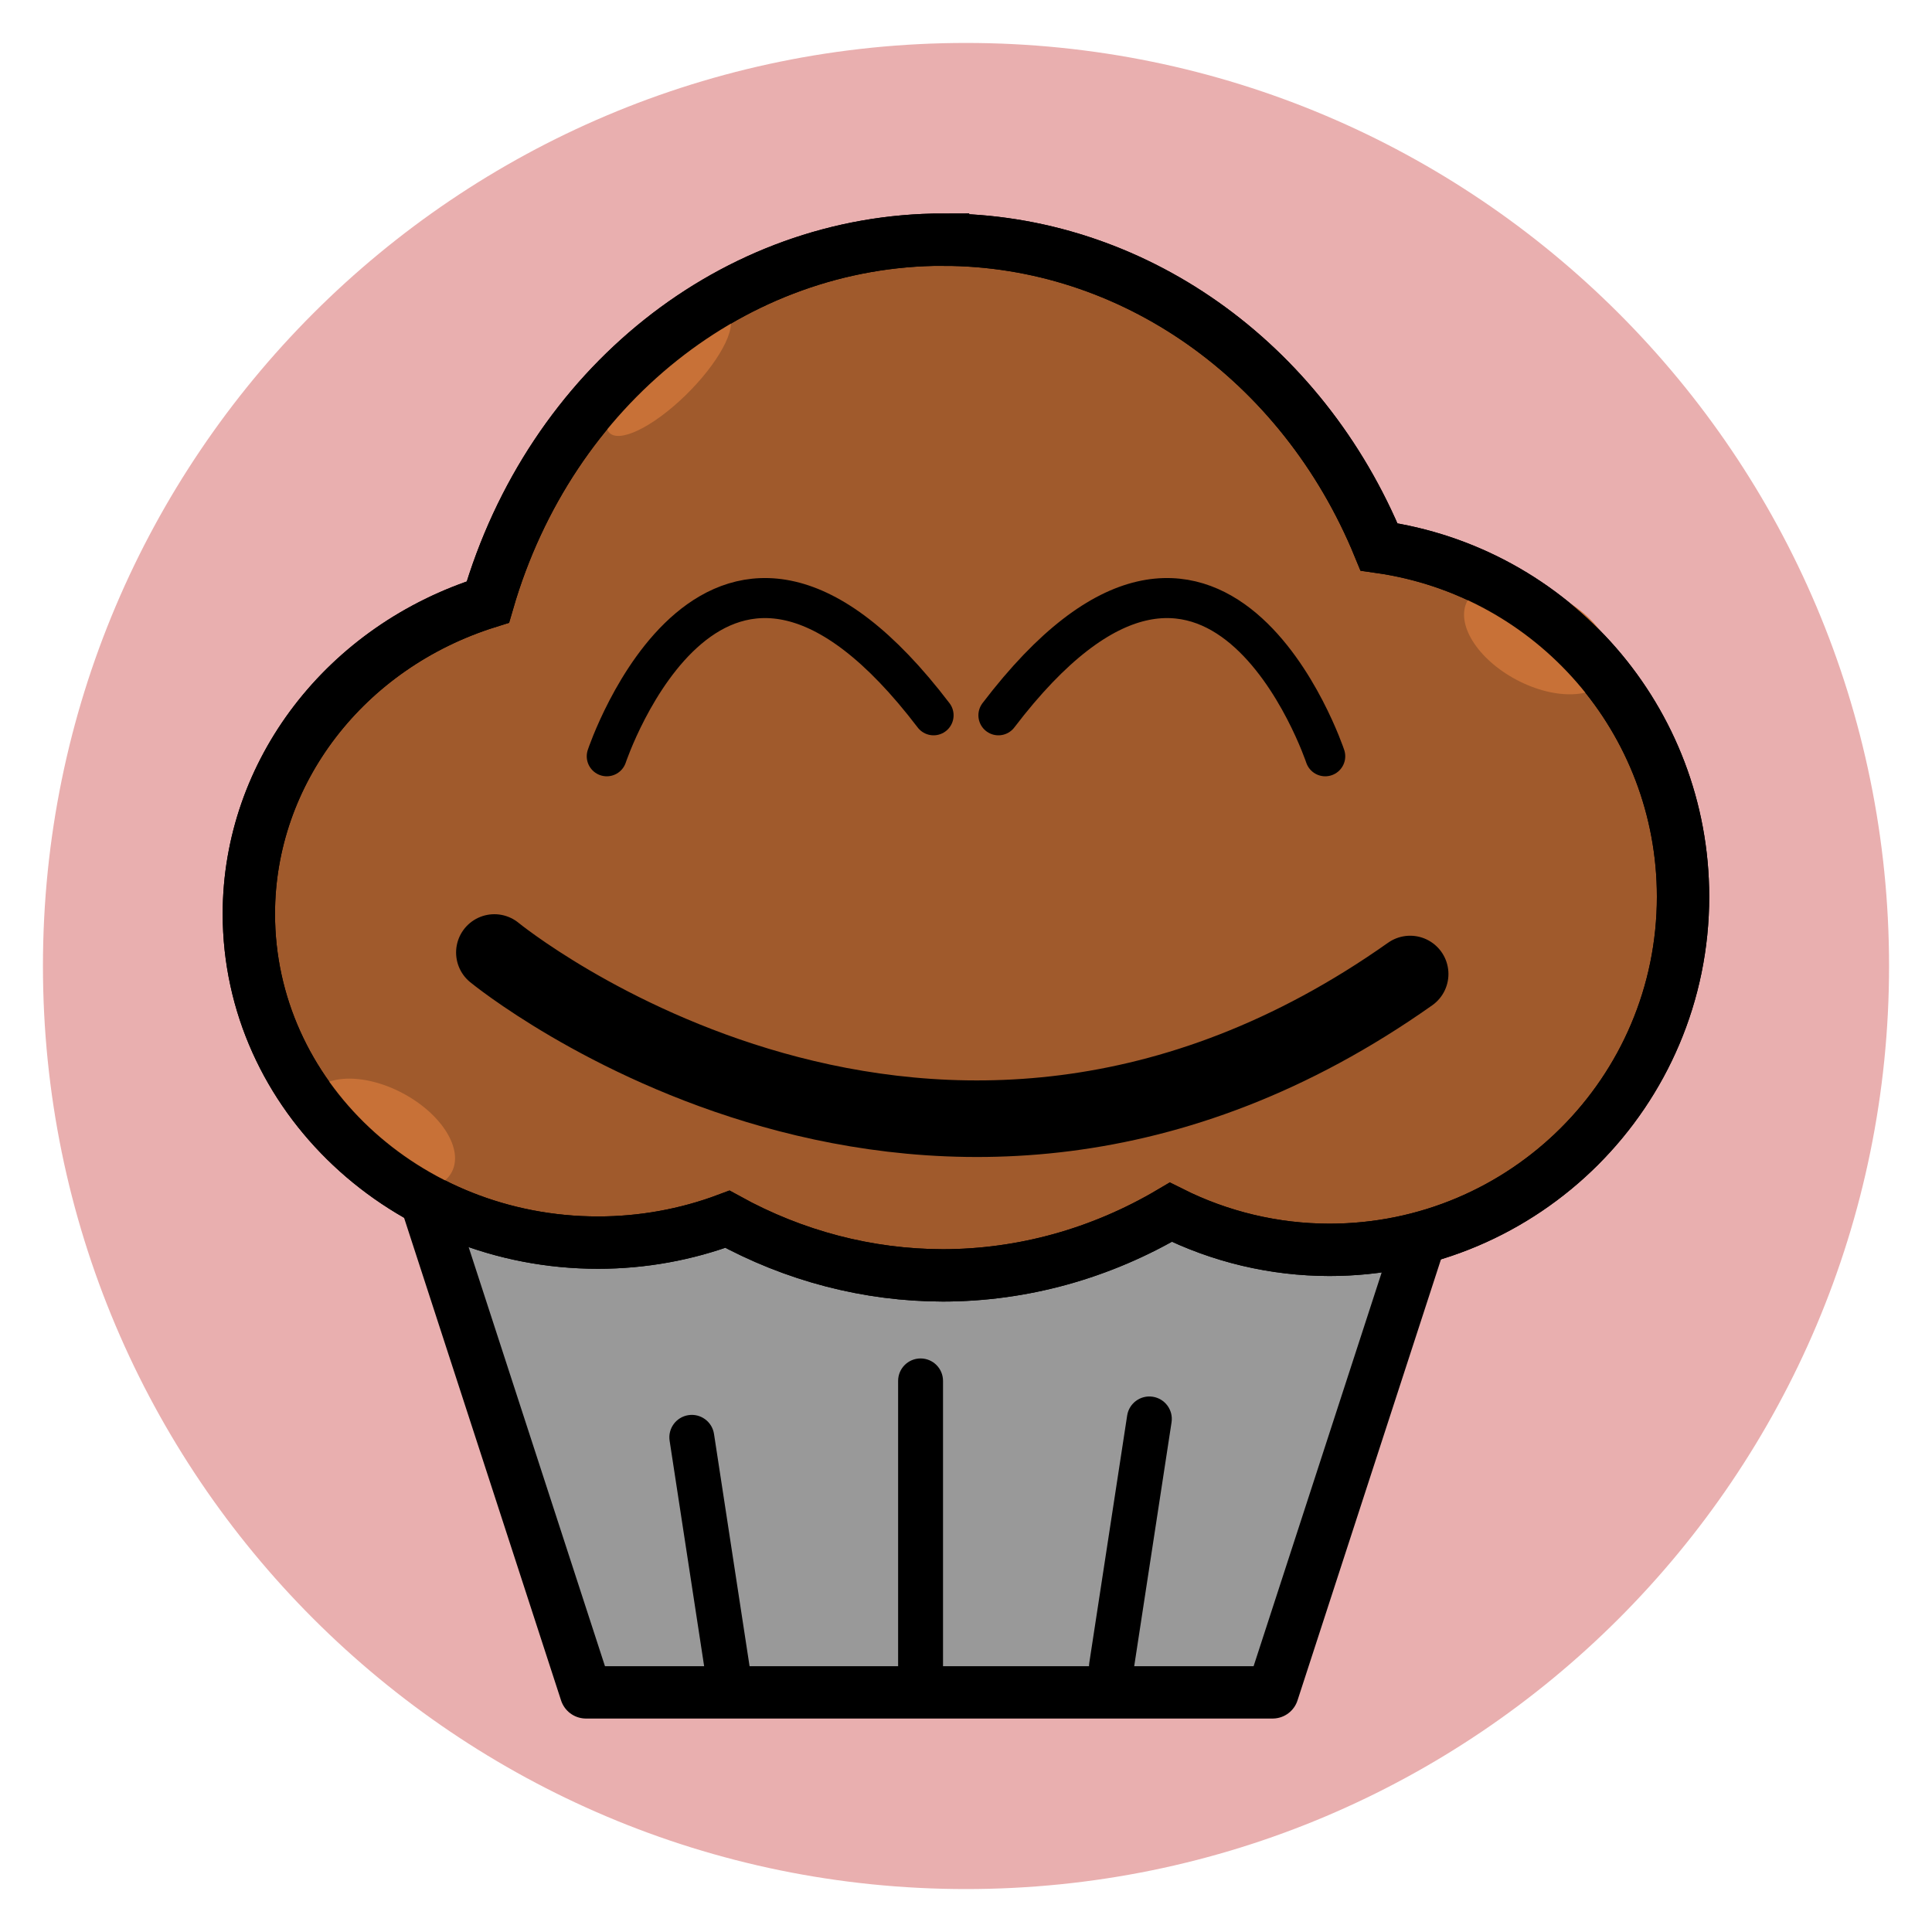
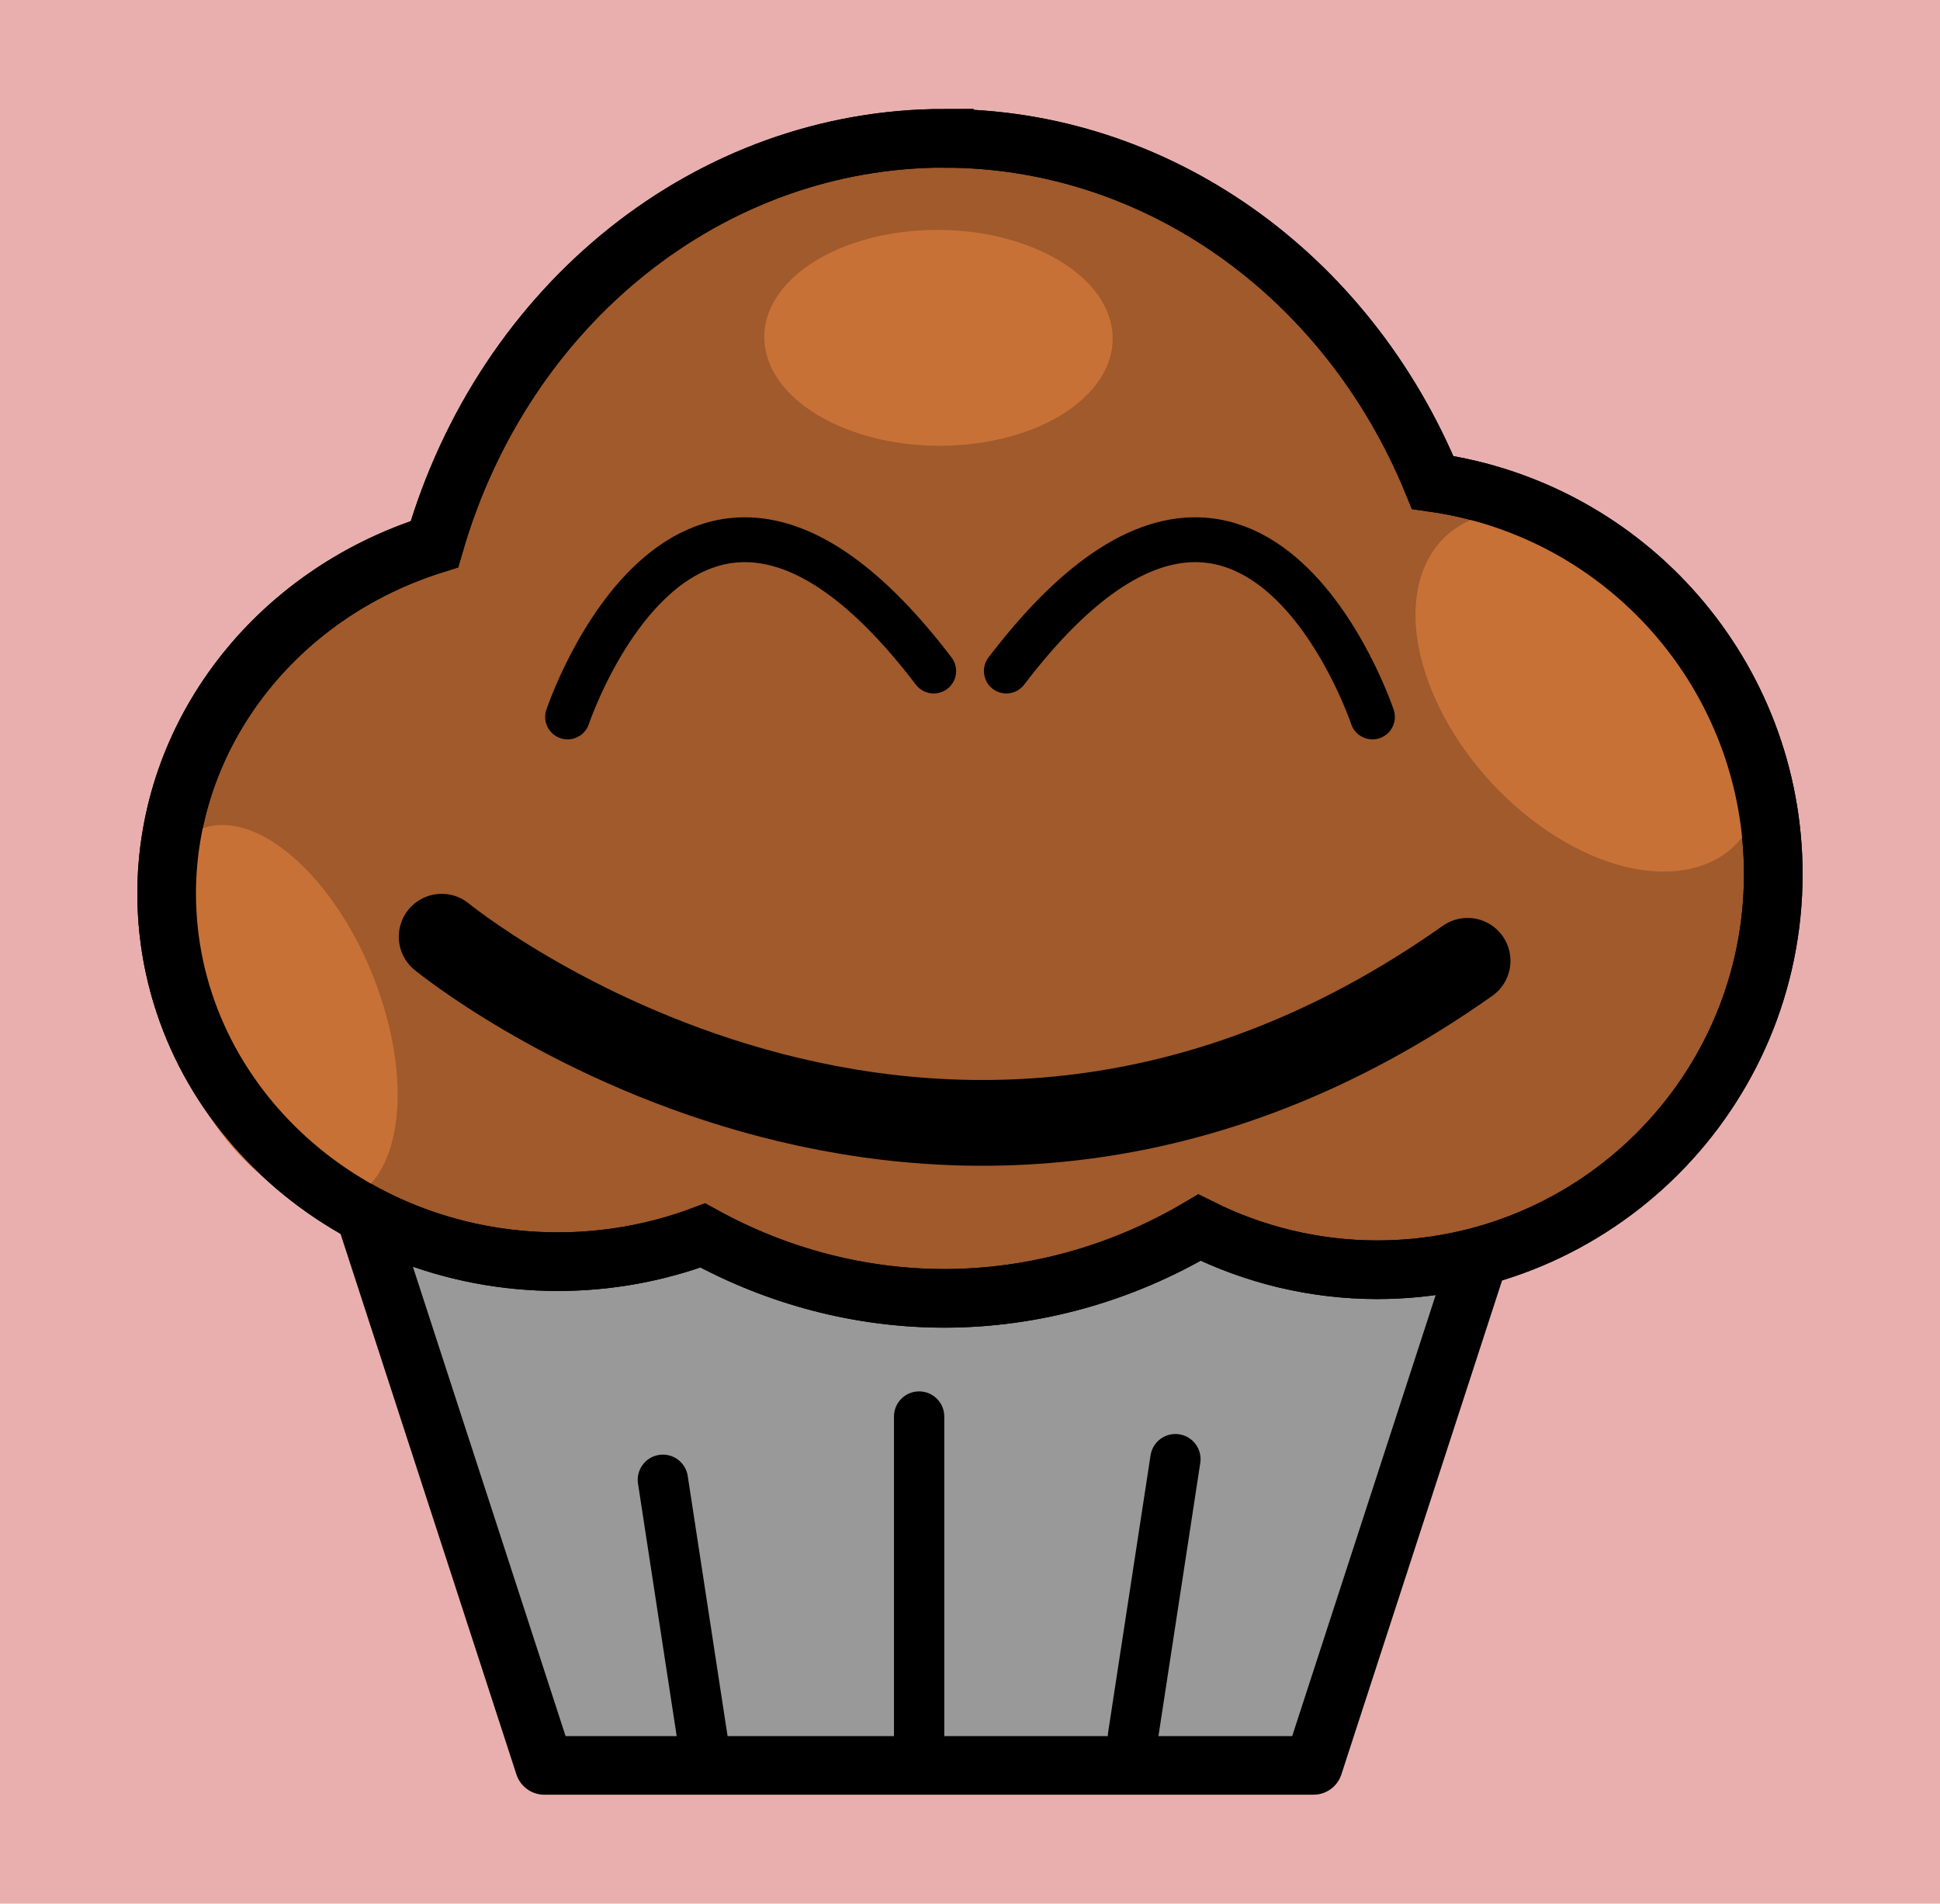
- <svg xmlns="http://www.w3.org/2000/svg" width="36.913mm" height="36.913mm" viewBox="0 0 36.913 36.913" version="1.1" id="svg5">
+ <svg xmlns="http://www.w3.org/2000/svg" width="33.088mm" height="32.473mm" viewBox="0 0 33.088 32.473" version="1.1" id="svg5">
  <defs id="defs2" />
-   <g id="layer1" transform="translate(-49.24748,-33.42144)">
+   <g id="layer1" transform="translate(-51.57997,-35.75394)">
+     <rect style="fill:#e9afaf;stroke-width:3.205;stroke-linecap:round;stroke-linejoin:round;paint-order:markers fill stroke" id="rect980" width="33.088" height="32.473" x="51.58" y="35.754" />
    <rect style="fill:none;stroke:none;stroke-width:4.665;stroke-linecap:round;stroke-miterlimit:3.9" id="rect846" width="32.248" height="32.248" x="51.58" y="35.754" />
-     <ellipse style="fill:#e9afaf;fill-opacity:1;stroke:#de8787;stroke-width:0;stroke-linecap:round;stroke-miterlimit:3.98" id="path1405" cx="67.704" cy="51.878" rx="17.636" ry="17.636" />
-     <path id="rect1605" style="fill:#999999;stroke:#000000;stroke-width:1;stroke-linecap:butt;stroke-linejoin:round;stroke-miterlimit:3.98;stroke-dasharray:none;paint-order:markers fill stroke" d="M 56.21,52.743 H 77.795 L 73.562,65.756 H 60.443 Z" />
-     <rect style="fill:#000000;stroke:none;stroke-width:67.1;stroke-linecap:round;stroke-miterlimit:3.98" id="rect1835" width="0.858" height="5.639" x="52.101" y="69.208" transform="rotate(-8.706009)" ry="0.429" />
-     <rect style="fill:#000000;stroke:none;stroke-width:71.932;stroke-linecap:round;stroke-miterlimit:3.98" id="rect2299" width="0.858" height="6.48" x="66.407" y="59.376" ry="0.429" />
-     <path id="path1447" style="fill:#a05a2c;stroke:#000000;stroke-width:1;stroke-linecap:round;stroke-miterlimit:4;stroke-dasharray:none" d="m 67.265,38 a 9.118,9.894 0 0 0 -8.696,6.924 6.674,6.282 0 0 0 -4.567,5.957 6.674,6.282 0 0 0 6.674,6.282 6.674,6.282 0 0 0 2.47,-0.447 9.118,9.894 0 0 0 4.119,1.073 9.118,9.894 0 0 0 4.353,-1.207 6.758,6.749 0 0 0 3.028,0.719 6.758,6.749 0 0 0 6.758,-6.749 6.758,6.749 0 0 0 -5.809,-6.681 9.118,9.894 0 0 0 -8.33,-5.87 z" />
-     <rect style="fill:#000000;stroke:none;stroke-width:67.1;stroke-linecap:round;stroke-miterlimit:3.98" id="rect1852" width="0.858" height="5.639" x="-79.978" y="48.627" transform="matrix(-0.988478,-0.1513645,-0.1513645,0.988478,0,0)" ry="0.429" />
-     <g id="g2908" transform="translate(0.07037805)">
-       <path style="fill:none;stroke:#000000;stroke-width:0.765;stroke-linecap:round;stroke-linejoin:round;stroke-miterlimit:4;stroke-dasharray:none;stroke-opacity:1" d="m 60.77,47.871 c 0,0 2.082,-6.245 6.244,-0.783" id="path2590" />
-       <path style="fill:none;stroke:#000000;stroke-width:0.765;stroke-linecap:round;stroke-linejoin:round;stroke-miterlimit:4;stroke-dasharray:none;stroke-opacity:1" d="m 74.497,47.871 c 0,0 -2.082,-6.245 -6.244,-0.783" id="path2904" />
+     <g id="g1351" transform="translate(0.4203482,0.1128898)">
+       <path id="rect1605" style="fill:#999999;stroke:#000000;stroke-width:1;stroke-linecap:butt;stroke-linejoin:round;stroke-miterlimit:3.98;stroke-dasharray:none;paint-order:markers fill stroke" d="M 56.21,52.743 H 77.795 L 73.562,65.756 H 60.443 Z" />
+       <rect style="fill:#000000;stroke:none;stroke-width:67.1;stroke-linecap:round;stroke-miterlimit:3.98" id="rect1835" width="0.858" height="5.639" x="52.101" y="69.208" transform="rotate(-8.706009)" ry="0.429" />
+       <rect style="fill:#000000;stroke:none;stroke-width:71.932;stroke-linecap:round;stroke-miterlimit:3.98" id="rect2299" width="0.858" height="6.48" x="66.407" y="59.376" ry="0.429" />
+       <path id="path1447" style="fill:#a05a2c;stroke:#000000;stroke-width:1;stroke-linecap:round;stroke-miterlimit:4;stroke-dasharray:none" d="m 67.265,38 a 9.118,9.894 0 0 0 -8.696,6.924 6.674,6.282 0 0 0 -4.567,5.957 6.674,6.282 0 0 0 6.674,6.282 6.674,6.282 0 0 0 2.47,-0.447 9.118,9.894 0 0 0 4.119,1.073 9.118,9.894 0 0 0 4.353,-1.207 6.758,6.749 0 0 0 3.028,0.719 6.758,6.749 0 0 0 6.758,-6.749 6.758,6.749 0 0 0 -5.809,-6.681 9.118,9.894 0 0 0 -8.33,-5.87 z" />
+       <rect style="fill:#000000;stroke:none;stroke-width:67.1;stroke-linecap:round;stroke-miterlimit:3.98" id="rect1852" width="0.858" height="5.639" x="-79.978" y="48.627" transform="matrix(-0.988478,-0.1513645,-0.1513645,0.988478,0,0)" ry="0.429" />
+       <g id="g2908" transform="translate(0.07037805)">
+         <path style="fill:none;stroke:#000000;stroke-width:0.765;stroke-linecap:round;stroke-linejoin:round;stroke-miterlimit:4;stroke-dasharray:none;stroke-opacity:1" d="m 60.77,47.871 c 0,0 2.082,-6.245 6.244,-0.783" id="path2590" />
+         <path style="fill:none;stroke:#000000;stroke-width:0.765;stroke-linecap:round;stroke-linejoin:round;stroke-miterlimit:4;stroke-dasharray:none;stroke-opacity:1" d="m 74.497,47.871 c 0,0 -2.082,-6.245 -6.244,-0.783" id="path2904" />
+       </g>
+       <path style="fill:none;stroke:#000000;stroke-width:1.463;stroke-linecap:round;stroke-linejoin:miter;stroke-miterlimit:4;stroke-dasharray:none;stroke-opacity:1" d="m 58.693,51.62 c 0,0 8.365,6.863 17.497,0.411" id="path2958" />
+       <ellipse style="fill:#c87137;stroke:none;stroke-width:2.541;stroke-linecap:round;stroke-linejoin:round;stroke-miterlimit:4;stroke-dasharray:none;paint-order:markers fill stroke" id="path3171" cx="93.302" cy="-8.203" rx="3.513" ry="2.43" transform="matrix(0.8071089,0.5904026,-0.3615567,0.9323501,0,0)" />
+       <ellipse style="fill:#c87137;stroke:none;stroke-width:2.346;stroke-linecap:round;stroke-linejoin:round;stroke-miterlimit:4;stroke-dasharray:none;paint-order:markers fill stroke" id="ellipse3318" cx="80.147" cy="-6.244" rx="2.959" ry="2.458" transform="matrix(0.6770909,0.7358994,-0.2525409,0.9675862,0,0)" />
+       <path id="path3280" style="fill:none;stroke:#000000;stroke-width:1;stroke-linecap:round;stroke-miterlimit:4;stroke-dasharray:none" d="m 67.265,38 a 9.118,9.894 0 0 0 -8.696,6.924 6.674,6.282 0 0 0 -4.567,5.957 6.674,6.282 0 0 0 6.674,6.282 6.674,6.282 0 0 0 2.47,-0.447 9.118,9.894 0 0 0 4.119,1.073 9.118,9.894 0 0 0 4.353,-1.207 6.758,6.749 0 0 0 3.028,0.719 6.758,6.749 0 0 0 6.758,-6.749 6.758,6.749 0 0 0 -5.809,-6.681 9.118,9.894 0 0 0 -8.33,-5.87 z" />
+       <ellipse style="fill:#c87137;stroke:none;stroke-width:2.041;stroke-linecap:round;stroke-linejoin:round;stroke-miterlimit:4;stroke-dasharray:none;paint-order:markers fill stroke" id="ellipse916" cx="-58.797" cy="-46.158" rx="2.958" ry="1.862" transform="matrix(-0.9977246,0.06742135,-0.1842086,-0.9828872,0,0)" />
+       <rect style="fill:none;stroke-width:1.865;stroke-linecap:round;stroke-linejoin:round;paint-order:markers fill stroke" id="rect978" width="25.777" height="11.193" x="55.271" y="45.21" />
    </g>
-     <path style="fill:none;stroke:#000000;stroke-width:1.463;stroke-linecap:round;stroke-linejoin:miter;stroke-miterlimit:4;stroke-dasharray:none;stroke-opacity:1" d="m 58.693,51.62 c 0,0 8.365,6.863 17.497,0.411" id="path2958" />
-     <ellipse style="fill:#c87137;stroke:none;stroke-width:1.016;stroke-linecap:round;stroke-linejoin:round;stroke-miterlimit:4;stroke-dasharray:none;paint-order:markers fill stroke" id="path3171" cx="90.851" cy="3.3" rx="1.532" ry="0.891" transform="rotate(28.04007)" />
-     <ellipse style="fill:#c87137;stroke:none;stroke-width:1.016;stroke-linecap:round;stroke-linejoin:round;stroke-miterlimit:4;stroke-dasharray:none;paint-order:markers fill stroke" id="ellipse3318" cx="75.791" cy="22.057" rx="1.532" ry="0.891" transform="rotate(28.04007)" />
-     <ellipse style="fill:#c87137;stroke:none;stroke-width:0.865;stroke-linecap:round;stroke-linejoin:round;stroke-miterlimit:4;stroke-dasharray:none;paint-order:markers fill stroke" id="ellipse3320" cx="-66.552" cy="-84.473" rx="1.558" ry="0.635" transform="matrix(-0.7613772,0.6483092,-0.1343952,-0.9909278,0,0)" />
-     <path id="path3280" style="fill:none;stroke:#000000;stroke-width:1;stroke-linecap:round;stroke-miterlimit:4;stroke-dasharray:none" d="m 67.265,38 a 9.118,9.894 0 0 0 -8.696,6.924 6.674,6.282 0 0 0 -4.567,5.957 6.674,6.282 0 0 0 6.674,6.282 6.674,6.282 0 0 0 2.47,-0.447 9.118,9.894 0 0 0 4.119,1.073 9.118,9.894 0 0 0 4.353,-1.207 6.758,6.749 0 0 0 3.028,0.719 6.758,6.749 0 0 0 6.758,-6.749 6.758,6.749 0 0 0 -5.809,-6.681 9.118,9.894 0 0 0 -8.33,-5.87 z" />
  </g>
</svg>
